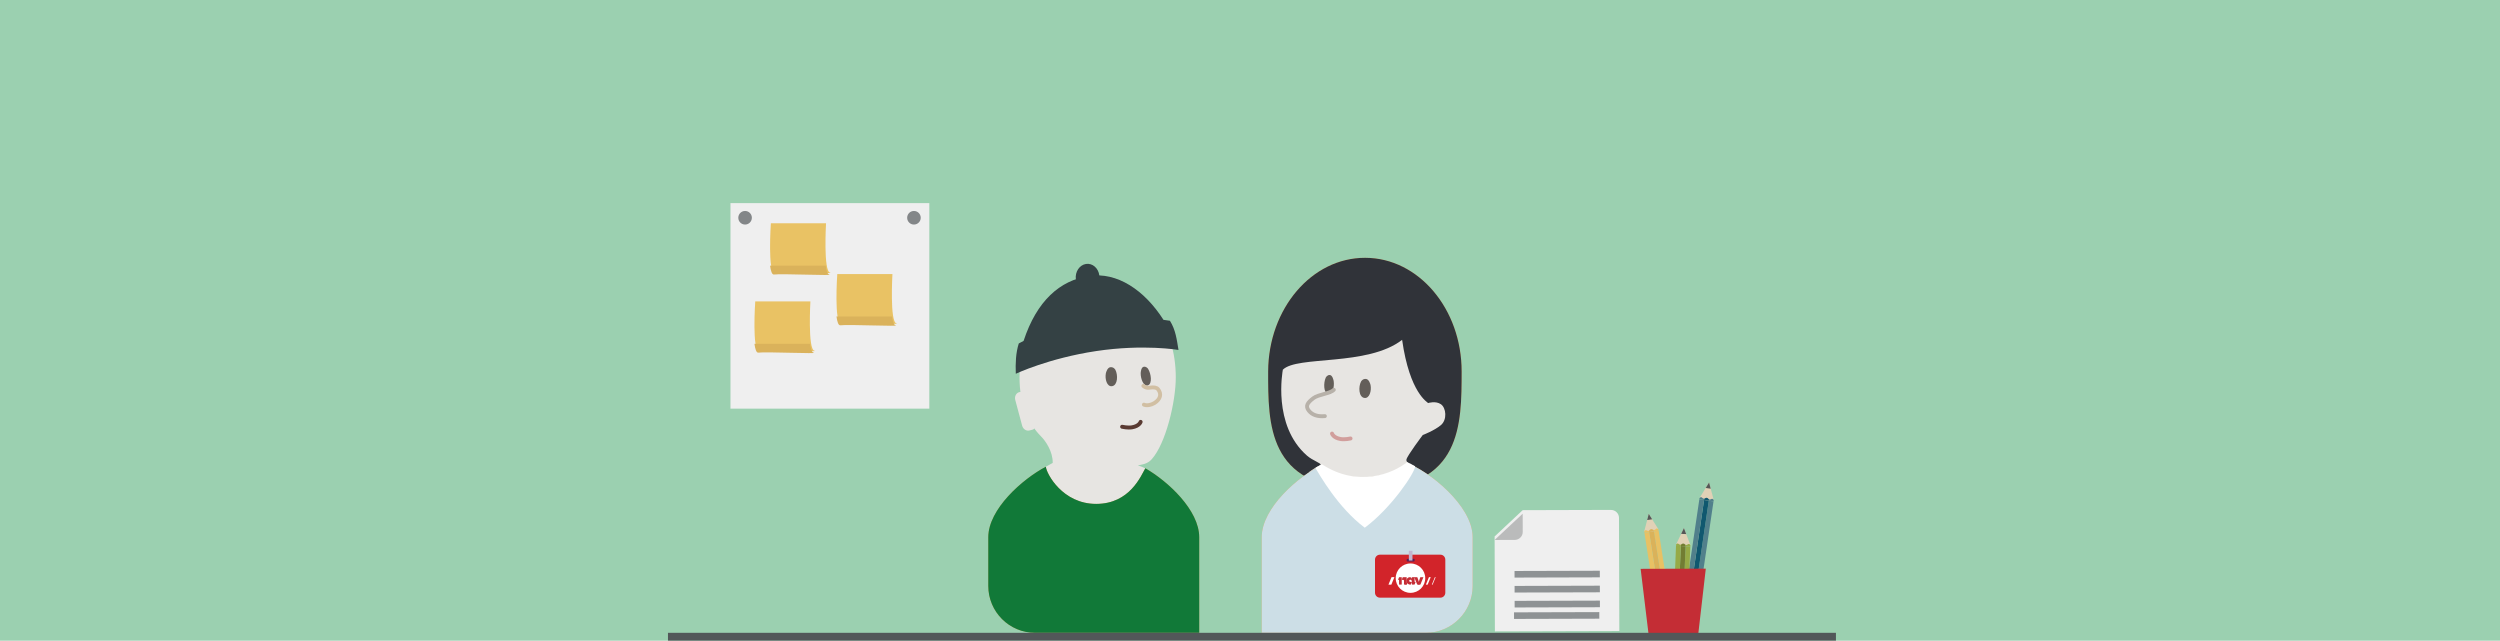
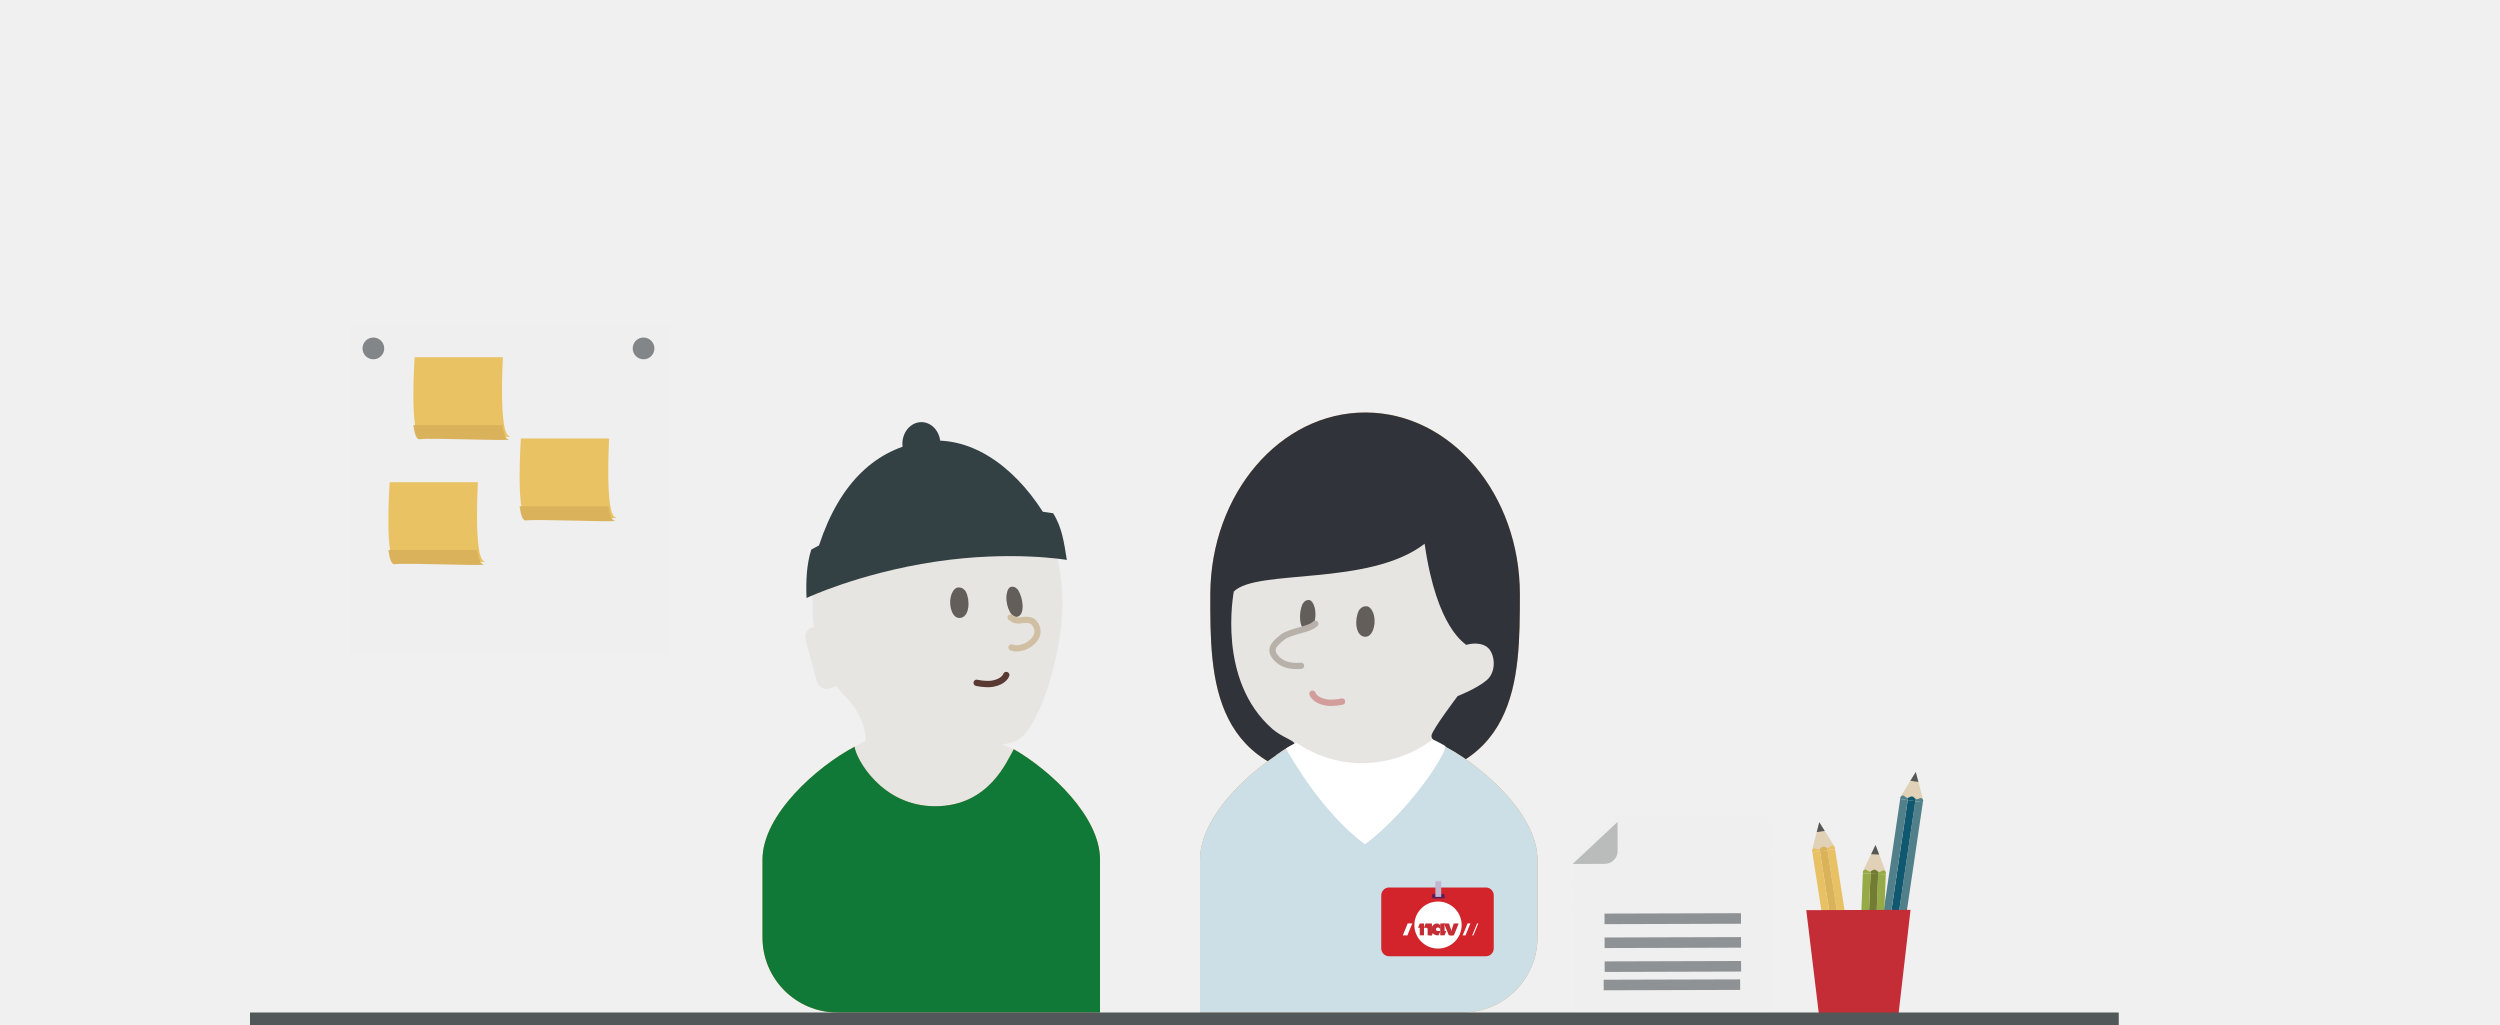
- <svg xmlns="http://www.w3.org/2000/svg" xmlns:xlink="http://www.w3.org/1999/xlink" width="640px" height="164px" viewBox="0 0 640 164" version="1.1">
+ <svg xmlns="http://www.w3.org/2000/svg" xmlns:xlink="http://www.w3.org/1999/xlink" width="400px" height="164px" viewBox="0 0 320 164" version="1.1">
  <defs>
    <path d="M14.372,11.007 C14.549,12.292 14.83,13.18 15.267,13.277 C17.006,13.654 3.068,13.005 1.145,13.277 C0.632,13.348 0.322,12.411 0.137,11.007 L14.372,11.007 Z" id="path-1" />
    <path d="M14.372,11.007 C14.549,12.292 14.83,13.18 15.267,13.277 C17.006,13.654 3.068,13.005 1.145,13.277 C0.632,13.348 0.322,12.411 0.137,11.007 L14.372,11.007 Z" id="path-3" />
    <path d="M14.372,11.007 C14.549,12.292 14.83,13.18 15.267,13.277 C17.006,13.654 3.068,13.005 1.145,13.277 C0.632,13.348 0.322,12.411 0.137,11.007 L14.372,11.007 Z" id="path-5" />
    <polygon id="path-7" points="3.635 5.088 3.635 0.367 0.005 0.367 0.005 5.088 3.635 5.088" />
    <path d="M24.835,2.78562355e-05 C38.5,0.023 49.557,13.071 49.533,29.145 C49.513,42.671 49.558,58.797 25.847,59.247 C25.671,59.254 25.481,59.254 25.299,59.258 C25.112,59.26 24.937,59.269 24.746,59.269 C24.5,59.268 24.316,59.258 24.122,59.256 C23.948,59.251 23.767,59.251 23.598,59.244 C-0.111,58.716 -0.019,42.59 0.001,29.063 C0.074,12.99 11.172,-0.022 24.835,2.78562355e-05 Z" id="path-9" />
    <path d="M15.465,1.001 C9.553,3.792 0,11.96 0,19.523 L0,44 L42,44 L42,44 C48.627,44 54,38.627 54,32 L54,19.523 C54,11.361 42.679,2.494 36.964,0.441 C33.364,4.633 21.369,6.02 15.465,1.001 Z" id="path-11" />
    <path d="M39.267,0.479 C45.264,3.64 54,11.353 54,18.523 L54,31 C54,37.627 48.627,43 42,43 L0,43 L0,18.523 C0,11.64 7.913,4.256 13.792,0.879 C14.87,2.708 17.718,10 26.383,10 C34.985,10 39.092,2.29 39.267,0.479 Z" id="path-13" />
  </defs>
  <g id="illustrasjoner" stroke="none" stroke-width="1" fill="none" fill-rule="evenodd">
    <g id="KvitteringNY">
      <g id="illustrationKvittering">
-         <rect id="Rectangle" fill="#9BD0B0" x="0" y="0" width="640" height="164" />
-         <g id="illustration/kvittering" transform="translate(171, 0)">
+         <g id="illustration/kvittering" transform="translate(0, 0)">
          <g transform="translate(0, 52)">
            <g id="tavle" transform="translate(16, 0)">
              <polygon id="Clip-4" fill="#EFEFEF" points="0 52.612 50.906 52.612 50.906 0 0 0" />
              <path d="M5.477,3.747 C5.477,4.708 4.698,5.487 3.739,5.487 C2.78,5.487 2.003,4.708 2.003,3.747 C2.003,2.787 2.78,2.006 3.739,2.006 C4.698,2.006 5.477,2.787 5.477,3.747 Z" id="skrue" fill="#838688" />
              <path d="M48.705,3.747 C48.705,4.708 47.928,5.487 46.968,5.487 C46.008,5.487 45.232,4.708 45.232,3.747 C45.232,2.787 46.008,2.006 46.968,2.006 C47.928,2.006 48.705,2.787 48.705,3.747 Z" id="skrue" fill="#838688" />
              <g id="postIt" transform="translate(27, 18)">
                <path d="M15.499,12.798 C17.238,13.15 3.3,12.547 1.377,12.798 C-0.547,13.051 0.343,0.157 0.343,0.157 L14.464,0.157 C14.464,0.157 13.756,12.447 15.499,12.798 Z" id="Clip-19" fill="#E9C264" />
                <mask id="mask-2" fill="white">
                  <use xlink:href="#path-1" />
                </mask>
                <use id="Clip-22" fill="#DAB25B" xlink:href="#path-1" />
              </g>
              <g id="postIt-Copy" transform="translate(6, 25)">
                <path d="M15.499,12.798 C17.238,13.15 3.3,12.547 1.377,12.798 C-0.547,13.051 0.343,0.157 0.343,0.157 L14.464,0.157 C14.464,0.157 13.756,12.447 15.499,12.798 Z" id="Clip-19" fill="#E9C264" />
                <mask id="mask-4" fill="white">
                  <use xlink:href="#path-3" />
                </mask>
                <use id="Clip-22" fill="#DAB25B" xlink:href="#path-3" />
              </g>
              <g id="postIt-Copy-2" transform="translate(10, 5)">
                <path d="M15.499,12.798 C17.238,13.15 3.3,12.547 1.377,12.798 C-0.547,13.051 0.343,0.157 0.343,0.157 L14.464,0.157 C14.464,0.157 13.756,12.447 15.499,12.798 Z" id="Clip-19" fill="#E9C264" />
                <mask id="mask-6" fill="white">
                  <use xlink:href="#path-5" />
                </mask>
                <use id="Clip-22" fill="#DAB25B" xlink:href="#path-5" />
              </g>
            </g>
            <g id="ark" transform="translate(211.1374, 77.9292)">
              <path d="M32.412,31.61 L32.326,2.638 C32.322,1.513 31.394,0.605 30.25,0.608 L7.669,0.674 L0.484,7.404 L0.556,31.702" id="Fill-1" fill="#EFEFEF" />
              <path d="M7.669,1.577 L7.683,6.248 C7.686,7.374 6.762,8.288 5.619,8.291 L0.484,8.306 L7.669,1.577 Z" id="Fill-3" fill="#BABBBB" />
              <polygon id="Fill-5" fill="#8E9294" points="27.42 17.871 5.589 17.935 5.583 16.245 27.416 16.182" />
              <polygon id="Fill-7" fill="#8E9294" points="27.432 21.697 5.601 21.76 5.595 20.069 27.427 20.006" />
              <polygon id="Fill-9" fill="#8E9294" points="27.443 25.519 5.612 25.582 5.606 23.893 27.438 23.83" />
              <polygon id="Fill-11" fill="#8E9294" points="27.288 28.455 5.456 28.518 5.451 26.83 27.283 26.768" />
            </g>
            <g id="blyanter" transform="translate(248.1374, 70.9292)">
              <polygon id="Fill-27" fill="#E1D1B6" points="5.415 12.559 2.944 8.619 1.786 13.105 3.75 13.316" />
              <polygon id="Fill-29" fill="#E8C164" points="7.556 34.301 8.766 34.117 5.469 12.919 4.261 13.1" />
              <polygon id="Fill-31" fill="#DAB25A" points="3.052 13.283 6.347 34.48 7.556 34.301 4.26 13.1" />
              <polygon id="Fill-33" fill="#E8C164" points="6.347 34.48 3.052 13.283 1.84 13.464 5.139 34.663" />
              <polygon id="Fill-41" fill="#555757" points="2.946 8.619 2.537 10.206 3.818 10.014" />
              <g id="Group-49" transform="translate(15.94234, 0.225461)">
                <mask id="mask-8" fill="white">
                  <use xlink:href="#path-7" />
                </mask>
                <g id="Clip-48" />
                <polygon id="Fill-47" fill="#E1D1B6" mask="url(#mask-8)" points="3.636 4.843 2.441 0.367 0.005 4.321 1.82 5.088" />
              </g>
              <polygon id="Fill-50" fill="#51808B" points="15.179 26.477 16.389 26.65 19.524 5.427 18.314 5.254" />
              <polygon id="Fill-52" fill="#10586F" points="17.103 5.081 13.968 26.304 15.179 26.477 18.314 5.256" />
              <polygon id="Fill-54" fill="#51808B" points="13.968 26.304 17.104 5.081 15.891 4.908 12.756 26.131" />
              <polygon id="Fill-62" fill="#555757" points="18.383 0.592 17.522 1.992 18.805 2.178" />
              <polygon id="Fill-66" fill="#E1D1B6" points="13.603 16.598 11.946 12.265 9.937 16.448 11.822 17.025" />
              <polygon id="Fill-68" fill="#96AA47" points="11.937 27.8 13.161 27.847 13.587 16.96 12.365 16.911" />
              <polygon id="Fill-70" fill="#727D33" points="11.144 16.861 10.717 27.749 11.937 27.8 12.366 16.911" />
              <polygon id="Fill-72" fill="#96AA47" points="10.716 27.749 11.142 16.862 9.92 16.811 9.494 27.702" />
              <polygon id="Fill-80" fill="#555757" points="11.946 12.266 11.234 13.746 12.534 13.799" />
              <polygon id="Fill-82" fill="#C42D35" points="17.549 22.645 0.867 22.694 2.917 39.604 15.597 39.568" />
              <path d="M4.978,12.364 C4.752,12.398 4.641,12.708 4.341,12.752 C4.288,12.759 4.246,12.755 4.206,12.746 L4.261,13.1 L5.469,12.918 L5.417,12.589 C5.417,12.589 5.207,12.33 4.978,12.364" id="Fill-35" fill="#E8C164" />
              <path d="M4.206,12.747 C3.997,12.702 3.875,12.486 3.555,12.531 C3.232,12.581 3.184,12.824 2.998,12.93 L3.052,13.283 L4.261,13.1 L4.206,12.747 Z" id="Fill-37" fill="#DAB25A" />
              <path d="M2.997,12.93 C2.962,12.949 2.92,12.965 2.87,12.973 C2.566,13.017 2.371,12.758 2.142,12.792 C1.915,12.825 1.794,13.136 1.794,13.136 L1.841,13.465 L3.052,13.283 L2.997,12.93 Z" id="Fill-39" fill="#E8C164" />
              <path d="M19.219,4.757 C18.992,4.724 18.795,4.987 18.491,4.944 C18.442,4.936 18.402,4.921 18.366,4.9 L18.314,5.254 L19.524,5.427 L19.574,5.098 C19.574,5.098 19.447,4.79 19.219,4.757" id="Fill-56" fill="#51808B" />
              <path d="M18.365,4.9 C18.179,4.799 18.129,4.554 17.806,4.508 C17.483,4.462 17.364,4.681 17.157,4.728 L17.103,5.082 L18.314,5.253 L18.365,4.9 Z" id="Fill-58" fill="#10586F" />
              <path d="M17.155,4.729 C17.114,4.738 17.071,4.74 17.023,4.732 C16.718,4.689 16.608,4.385 16.379,4.349 C16.151,4.318 15.941,4.578 15.941,4.578 L15.892,4.908 L17.105,5.08 L17.155,4.729 Z" id="Fill-60" fill="#51808B" />
              <path d="M13.214,16.324 C12.984,16.314 12.817,16.596 12.51,16.583 C12.461,16.579 12.418,16.57 12.379,16.555 L12.364,16.911 L13.587,16.959 L13.603,16.628 C13.603,16.628 13.444,16.332 13.214,16.324" id="Fill-74" fill="#96AA47" />
              <path d="M12.38,16.554 C12.182,16.468 12.107,16.233 11.782,16.221 C11.457,16.208 11.36,16.438 11.158,16.503 L11.144,16.863 L12.366,16.911 L12.38,16.554 Z" id="Fill-76" fill="#727D33" />
              <path d="M11.158,16.503 C11.118,16.517 11.075,16.526 11.026,16.524 C10.718,16.513 10.575,16.215 10.345,16.208 C10.114,16.2 9.934,16.479 9.934,16.479 L9.921,16.81 L11.144,16.863 L11.158,16.503 Z" id="Fill-78" fill="#96AA47" />
            </g>
            <g id="kvinne/-sideprofil/-A" transform="translate(145, 14)">
              <g id="damme/-hår/-rund" transform="translate(1, 0)" stroke-width="1">
                <g id="hårfarge/-grå" transform="translate(7.647059, 0)">
                  <mask id="mask-10" fill="white">
                    <use xlink:href="#path-9" />
                  </mask>
                  <use id="Mask" fill="#F5B773" xlink:href="#path-9" />
                  <g id="hårfarge/-sort" mask="url(#mask-10)" fill="#303339">
                    <g transform="translate(-9.558824, -12)">
                      <rect x="0" y="0" width="66" height="79" />
                    </g>
                  </g>
                </g>
              </g>
              <path d="M49.595,37.182 C49.484,36.965 44.888,34.692 42.942,21 C34.06,27.869 16.077,24.957 12.404,28.649 C12.39,28.914 9.657,42.827 18.596,50.647 C20.047,51.916 22.232,52.551 22.086,52.999 C20.884,53.556 19.112,54.853 19.112,54.853 C19.112,54.853 23.326,79 33,79 C42.707,79 46.525,53.866 46.525,53.866 C46.525,53.866 43.829,52.678 44.047,51.638 C44.267,50.597 48.229,45.365 48.229,45.365 C48.229,45.365 51.218,44.229 52.876,42.827 C54.535,41.425 54.206,38.407 52.876,37.486 C51.537,36.558 49.64,37.167 49.595,37.182 Z" id="Fill-160-Copy-2" fill="#E7E5E2" />
              <g id="kropp/sideprofil/-vhals" transform="translate(7, 50)" stroke-width="1">
                <g transform="translate(0, 2)">
                  <g>
                    <g id="+20/-Blå">
                      <mask id="mask-12" fill="white">
                        <use xlink:href="#path-11" />
                      </mask>
                      <use id="Mask" fill="#D8A25D" xlink:href="#path-11" />
                      <g id="Farge/-Dyp-blå/-80" mask="url(#mask-12)" fill="#CCDEE6">
                        <g transform="translate(-33, -27)" id="Fill-21">
                          <polygon points="0 100 126 100 126 0 0 0" />
                        </g>
                      </g>
                    </g>
                    <path d="M13.745,1.803 C14.788,3.494 19.474,11.911 26.383,17.095 C33.245,11.99 39.273,2.941 39.273,1.366 C38.573,0.96 37.877,0.597 37.186,0.274 C33.769,3.223 24.529,6.895 15.413,0.848 C14.34,1.396 13.745,1.803 13.745,1.803 Z" id="Fill-418" fill="#FFFFFF" />
                  </g>
                </g>
              </g>
              <g id="ansikt/-kvinne/-profil/-bli-" transform="translate(18, 30)" stroke-width="1">
                <g id="ansikt/-kvinne/-profil/-undrende">
                  <path d="M6.031,4.868 C7.152,5.071 7.645,2.972 7.422,1.555 C7.38,1.287 7.106,0.058 6.444,0.003 C5.782,-0.052 5.436,0.577 5.386,0.686 C4.786,1.999 4.804,4.645 6.031,4.868" id="Fill-244" fill="#635E59" />
                  <path d="M5.166,10.527 C3.308,10.694 1.941,10.233 1.065,9.142 C0.11,7.952 0.688,7.106 2.25,5.913 C3.568,4.934 6.499,4.78 7.45,3.795" id="Fill-246" stroke="#B7B1A9" stroke-linecap="round" stroke-linejoin="round" />
                  <path d="M11.734,16.25 C11.734,16.25 10.292,16.583 9.196,16.392 C7.301,16.06 7,15 7,15" id="Stroke-247" stroke="#D19E9C" stroke-width="1.013" stroke-linecap="round" />
                  <path d="M15.261,5.87 C16.598,6.091 17.152,3.997 16.864,2.576 C16.809,2.306 16.464,1.071 15.676,1.005 C14.887,0.939 14.485,1.564 14.428,1.673 C13.735,2.977 13.798,5.627 15.261,5.87" id="Fill-238-Copy" fill="#635E59" />
                </g>
              </g>
            </g>
            <g id="mann/-sideprofil/-A" transform="translate(110, 62) scale(-1, 1) translate(-110, -62) translate(76, 14)">
              <g id="Group" stroke-width="1" fill-rule="evenodd" transform="translate(14, 7)" fill="#E7E5E2">
                <path d="M37.843,37.374 C37.522,37.374 37.264,37.085 37.264,36.723 L37.264,28.897 C37.264,27.971 37.939,27.215 38.764,27.215 C39.592,27.215 40.264,27.968 40.264,28.896 L40.264,35.689 C40.264,36.62 39.591,37.374 38.761,37.374 L37.843,37.374 Z" id="Fill-1-Copy" transform="translate(38.76353, 32.29452) rotate(15) translate(-38.76353, -32.29452) " />
                <path d="M33.282,46.495 C34.313,47.252 31.386,63.986 19.589,64 C8.211,64.013 7.756,47.669 7.787,46.9 C8.309,46.616 9.041,46.376 9.71,46.124 C8.833,45.958 7.316,45.856 6.166,44.576 C2.556,40.555 0,29.873 0,23.625 C0,10.58 7.42,0 19.013,0 C30.605,0 40,10.58 40,23.625 C40,30.294 38.038,35.142 34.452,38.763 C33.346,39.879 31.464,42.561 31.505,45.505 C32.101,45.876 32.662,46.124 33.282,46.495 Z" id="Fill-5-Copy" />
              </g>
              <g id="kropp/sideprofil/-rundt-hals" transform="translate(8, 50)" stroke-width="1" fill-rule="evenodd">
                <g transform="translate(0, 3)" id="+20/-Blå">
                  <g>
                    <mask id="mask-14" fill="white">
                      <use xlink:href="#path-13" />
                    </mask>
                    <use id="Mask" fill="#D8A25D" xlink:href="#path-13" />
                    <g id="Farge/Grønn/-+20" mask="url(#mask-14)" fill="#117938">
                      <g transform="translate(-33, -28)" id="Fill-78">
                        <polygon points="0 100 126 100 126 0 0 0" />
                      </g>
                    </g>
                  </g>
                </g>
              </g>
              <g id="mann/-hår/-sideprofil/-lue" transform="translate(12, 2)" stroke-width="1" fill-rule="evenodd" fill="#344144">
                <g id="Group-6" transform="translate(1, -1)">
                  <path d="M41.956,28.682 C42.062,26.004 41.955,23.316 41.197,20.933 L39.959,20.265 C36.599,10.031 30.676,4.772 23.201,3.648 C16.044,2.572 9.057,7.217 4.148,14.879 L2.501,15.113 C1.028,17.449 0.75,19.907 0.305,22.587 C0.305,22.587 9.207,21.044 21.372,22.873 C33.537,24.703 41.956,28.682 41.956,28.682 C41.931,28.52 41.983,28.841 41.956,28.682" id="Fill-117" />
                  <path d="M26.591,4.463 C26.811,2.562 25.639,0.819 23.975,0.569 C22.311,0.319 20.785,1.656 20.565,3.556 C20.346,5.457 21.518,7.2 23.181,7.45 C24.845,7.701 26.371,6.363 26.591,4.463" id="Fill-119" />
                </g>
              </g>
              <g id="ansikt/-mann/-profil/-undrende" transform="translate(8, 26)">
                <g id="Group-2-Copy" stroke-width="1" fill-rule="evenodd" transform="translate(10, 1)">
                  <path d="M3.144,5.656 C4.226,6.014 5.008,4.005 4.985,2.571 C4.981,2.299 4.882,1.044 4.234,0.897 C3.587,0.749 3.156,1.324 3.091,1.426 C2.313,2.641 1.961,5.263 3.144,5.656" id="Fill-224" fill="#635E59" />
                  <path d="M12.299,5.861 C13.636,6.083 14.19,3.988 13.902,2.567 C13.847,2.297 13.502,1.062 12.713,0.996 C11.925,0.93 11.523,1.555 11.466,1.664 C10.773,2.969 10.835,5.618 12.299,5.861" id="Fill-225" fill="#635E59" />
                  <path d="M-1.82076576e-13,5.792 C0.783,6.497 1.702,6.23 1.733,6.226 C2.565,6.109 3.362,6.156 3.743,6.625 C4.708,7.81 4.431,9.179 2.806,10.191 C1.994,10.696 0.844,10.903 0.139,10.591" id="Stroke-65-Copy" stroke="#D1BFA3" stroke-linecap="round" transform="translate(2.149693, 8.264714) scale(-1, 1) translate(-2.149693, -8.264714) " />
                </g>
                <path d="M19.734,17.25 C19.734,17.25 18.292,17.583 17.196,17.392 C15.301,17.06 15,16 15,16" id="Stroke-247" stroke="#593A32" stroke-width="1.013" stroke-linecap="round" />
              </g>
            </g>
            <g id="nav-id/-kort" transform="translate(181, 89)">
              <g id="NAV-Copy-2" transform="translate(0, -1)">
                <g id="Group-11">
                  <g id="Navansatt-dame">
                    <g transform="translate(0, 0.75)">
                      <path d="M16.748,12.25 L1.251,12.25 C0.56,12.25 0,11.682 0,10.979 L0,2.521 C0,1.819 0.56,1.25 1.251,1.25 L16.748,1.25 C17.439,1.25 18,1.819 18,2.521 L18,10.979 C18,11.682 17.439,12.25 16.748,12.25" id="Fill-97" fill="#D2242A" />
                      <path d="M12.864,7.258 C12.864,9.335 11.172,11.021 9.084,11.021 C6.993,11.021 5.3,9.335 5.3,7.258 C5.3,5.181 6.993,3.495 9.084,3.495 C11.172,3.495 12.864,5.181 12.864,7.258" id="Fill-98" fill="#FFFFFF" />
                      <polygon id="Fill-99" fill="#FFFFFF" points="4.184 8.917 3.447 8.917 4.235 6.994 4.974 6.994" />
                      <polygon id="Fill-100" fill="#FFFFFF" points="13.481 8.917 13.024 8.917 13.812 6.994 14.269 6.994" />
                      <polygon id="Fill-101" fill="#FFFFFF" points="14.743 8.917 14.549 8.917 15.336 6.994 15.529 6.994" />
                      <path d="M6.211,8.908 L6.791,8.908 C6.822,8.908 6.845,8.885 6.845,8.856 L6.845,7.057 C6.845,7.028 6.822,7.005 6.791,7.005 L6.205,7.005 C6.166,7.005 6.137,7.035 6.137,7.073 L5.906,7.639 C5.892,7.668 5.915,7.703 5.946,7.703 L6.112,7.703 C6.137,7.703 6.159,7.722 6.159,7.749 L6.159,8.856 C6.159,8.885 6.182,8.908 6.211,8.908" id="Fill-102" fill="#C52D35" />
                      <path d="M7.472,8.908 L8.055,8.908 C8.085,8.908 8.11,8.885 8.11,8.856 L8.11,7.057 C8.11,7.028 8.085,7.005 8.055,7.005 L7.149,7.005 C7.111,7.005 7.081,7.035 7.081,7.073 L6.849,7.639 L6.769,7.703 L7.233,7.703 C7.336,7.703 7.42,7.784 7.42,7.889 L7.42,8.856 C7.42,8.885 7.443,8.908 7.472,8.908" id="Fill-103" fill="#C52D35" />
                      <path d="M10.076,7.005 L9.494,7.005 C9.465,7.005 9.441,7.028 9.441,7.057 L9.441,8.856 C9.441,8.885 9.465,8.908 9.494,8.908 L10.082,8.908 C10.122,8.908 10.15,8.878 10.15,8.84 L10.381,8.274 C10.395,8.243 10.373,8.209 10.337,8.209 L10.177,8.209 C10.15,8.209 10.131,8.188 10.131,8.164 L10.131,7.057 C10.131,7.028 10.105,7.005 10.076,7.005" id="Fill-104" fill="#C52D35" />
                      <path d="M7.681,8.908 L8.064,8.908 C8.101,8.908 8.131,8.877 8.131,8.841 L8.362,8.273 C8.375,8.243 8.353,8.208 8.319,8.208 L8.158,8.208 L7.681,8.908 Z" id="Fill-105" fill="#C52D35" />
                      <path d="M11.634,7.005 L12.327,7.005 C12.361,7.005 12.385,7.037 12.37,7.067 L11.637,8.879 C11.632,8.897 11.615,8.908 11.595,8.908 L10.968,8.908 L11.589,7.036 C11.596,7.017 11.615,7.005 11.634,7.005" id="Fill-106" fill="#C52D35" />
                      <path d="M10.766,7.005 L9.787,7.005 C9.718,7.005 10.069,7.072 10.093,7.135 L10.786,8.848 C10.8,8.886 10.836,8.908 10.875,8.908 L11.468,8.908 L10.858,7.069 C10.844,7.029 10.807,7.005 10.766,7.005" id="Fill-107" fill="#C52D35" />
                      <path d="M9.488,7.615 C9.488,7.998 9.439,8.021 9.439,8.021 C9.439,8.021 9.384,7.654 9.099,7.654 C8.819,7.654 8.756,7.816 8.756,7.937 C8.756,8.078 8.898,8.209 8.978,8.209 L9.488,8.209 L9.187,8.873 C9.176,8.895 9.155,8.908 9.131,8.908 L8.899,8.908 C8.657,8.908 8.024,8.592 8.024,7.98 C8.024,7.367 8.495,7.005 8.887,7.005 C9.211,7.005 9.488,7.226 9.488,7.615 Z" id="Fill-108" fill="#C52D35" />
                      <path d="M9.931,2.996 L8.325,2.996 C8.206,2.996 8.11,2.901 8.11,2.782 L8.11,2.513 C8.11,2.395 8.206,2.299 8.325,2.299 L9.931,2.299 C10.05,2.299 10.146,2.395 10.146,2.513 L10.146,2.782 C10.146,2.901 10.05,2.996 9.931,2.996" id="Fill-109" fill="#5A1F57" />
                      <polygon id="Fill-110" fill="#C2B5CF" points="8.663 2.75 9.594 2.75 9.594 0.25 8.663 0.25" />
                    </g>
                  </g>
                </g>
              </g>
            </g>
            <polygon id="bord" fill="#525759" points="299 111 299 110 0 110 0 111 0 112 299 112" />
          </g>
        </g>
      </g>
    </g>
  </g>
</svg>
